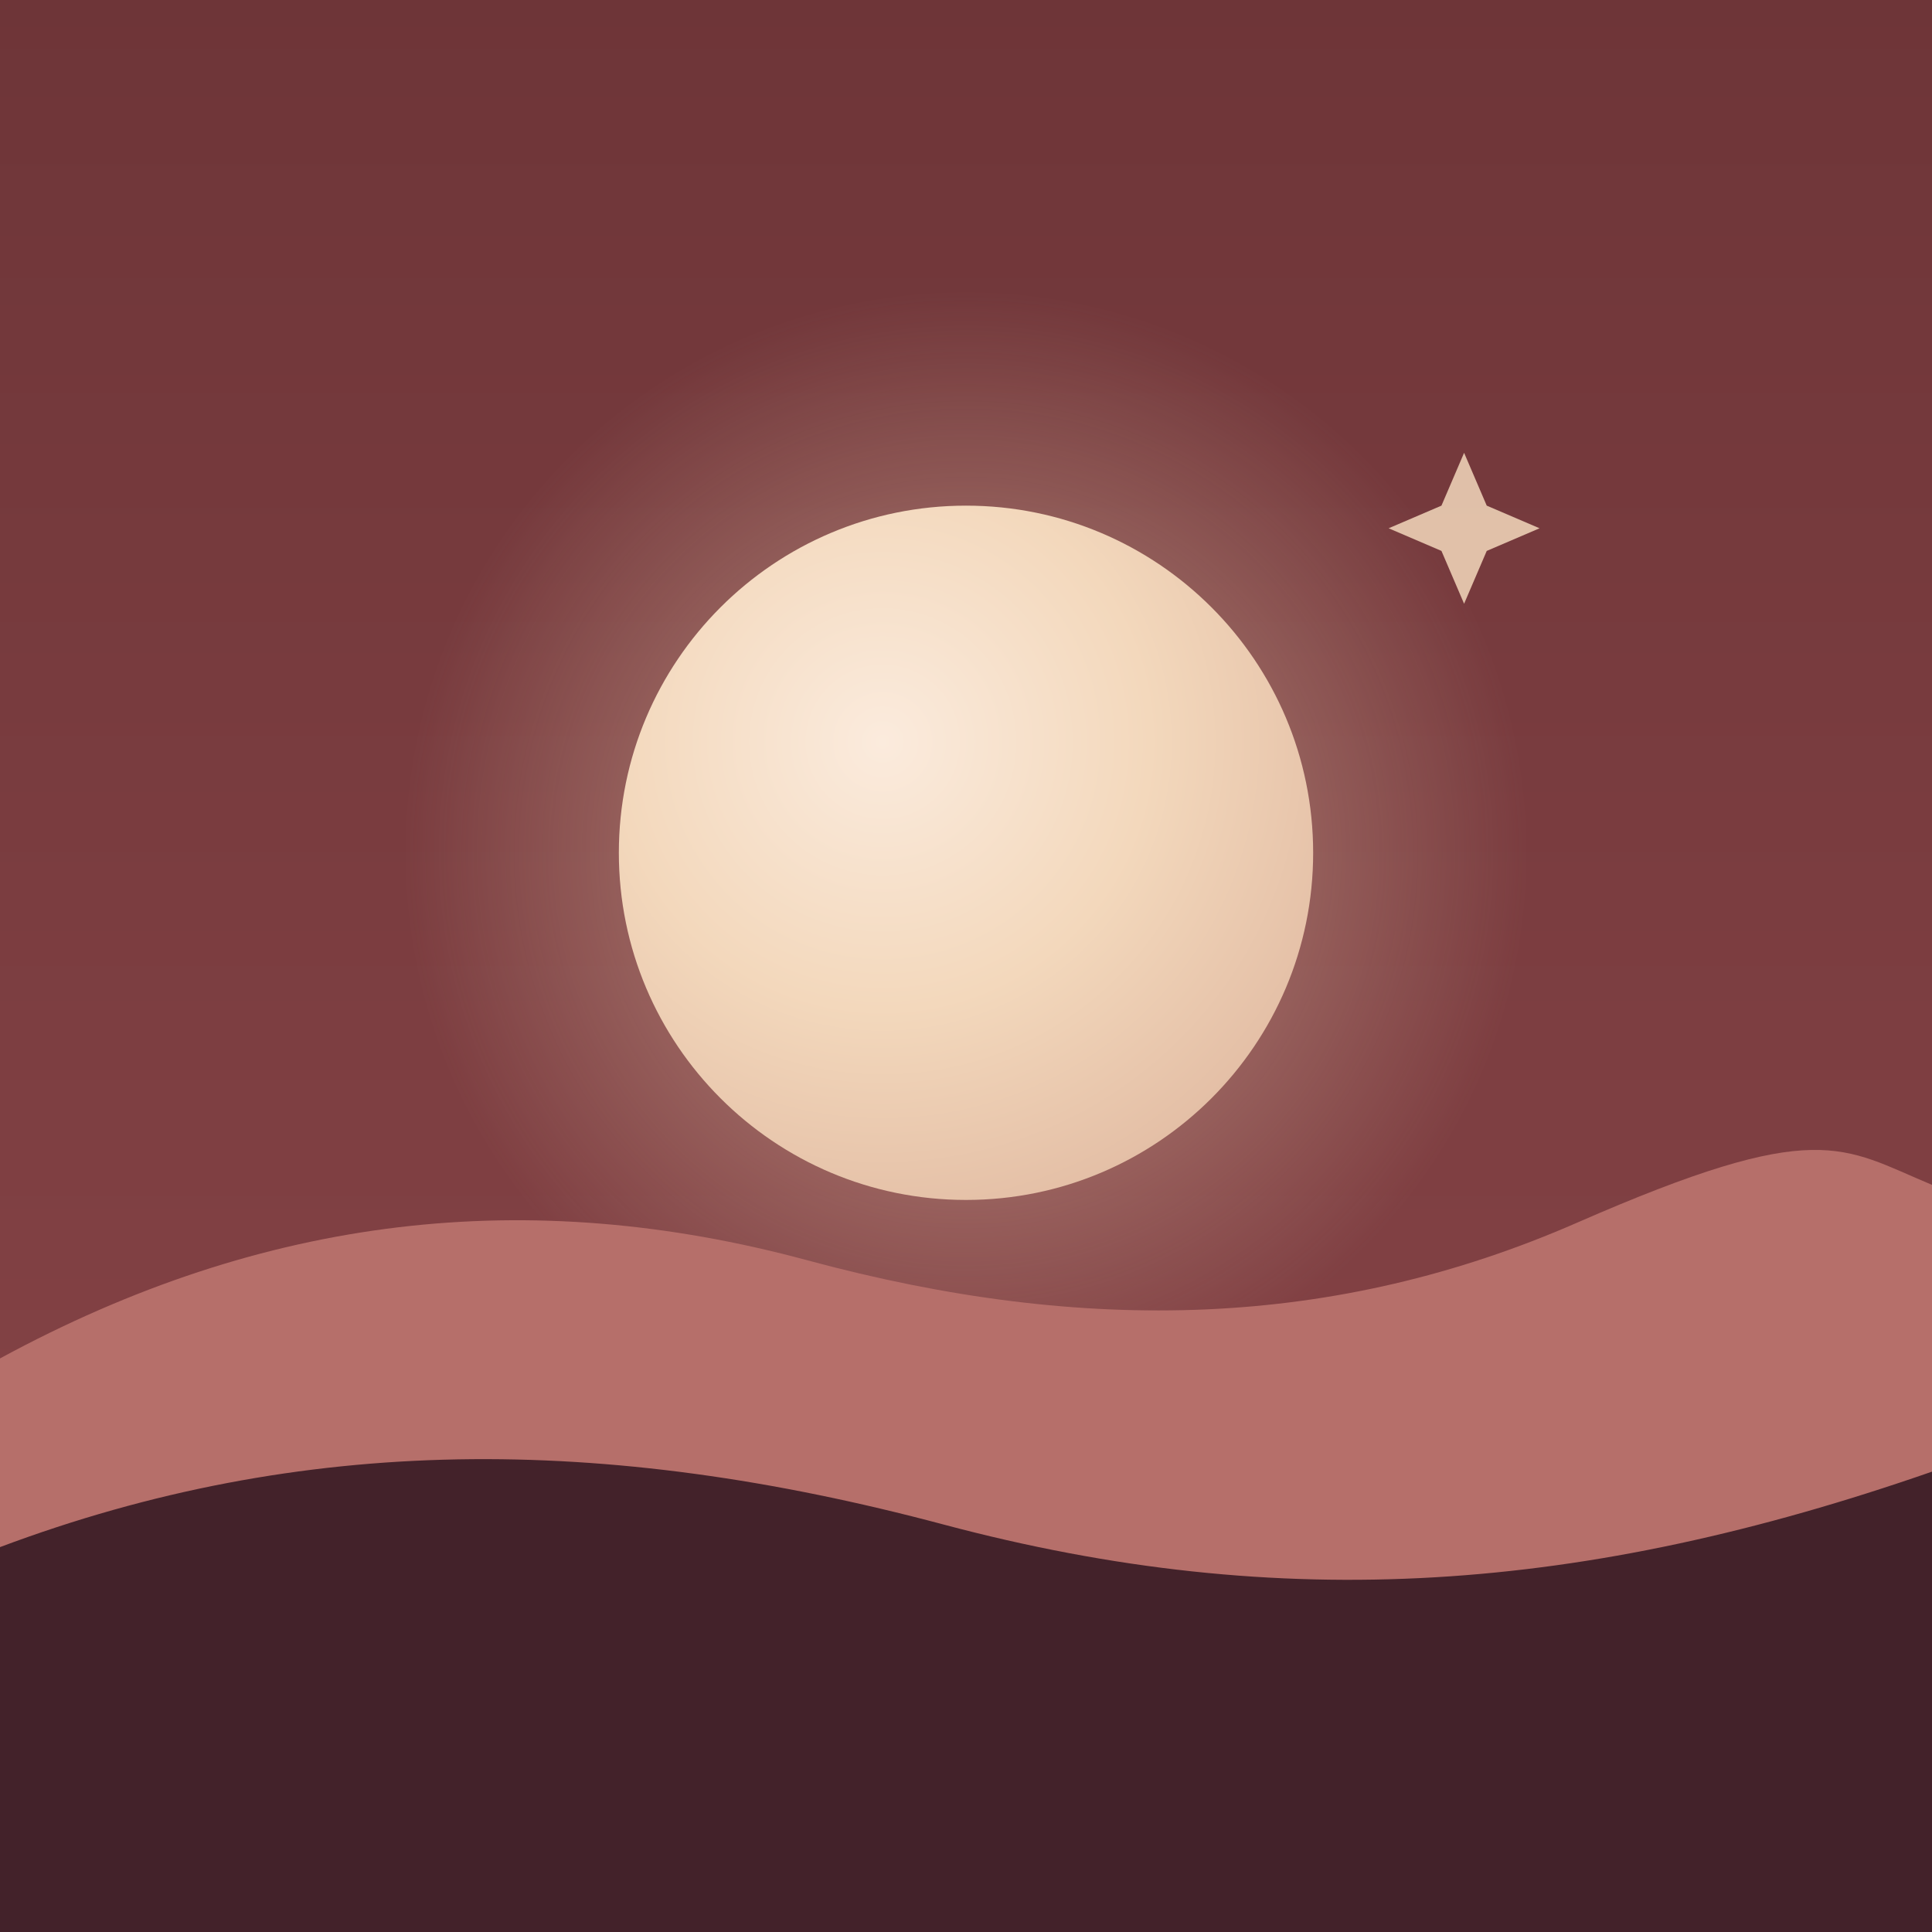
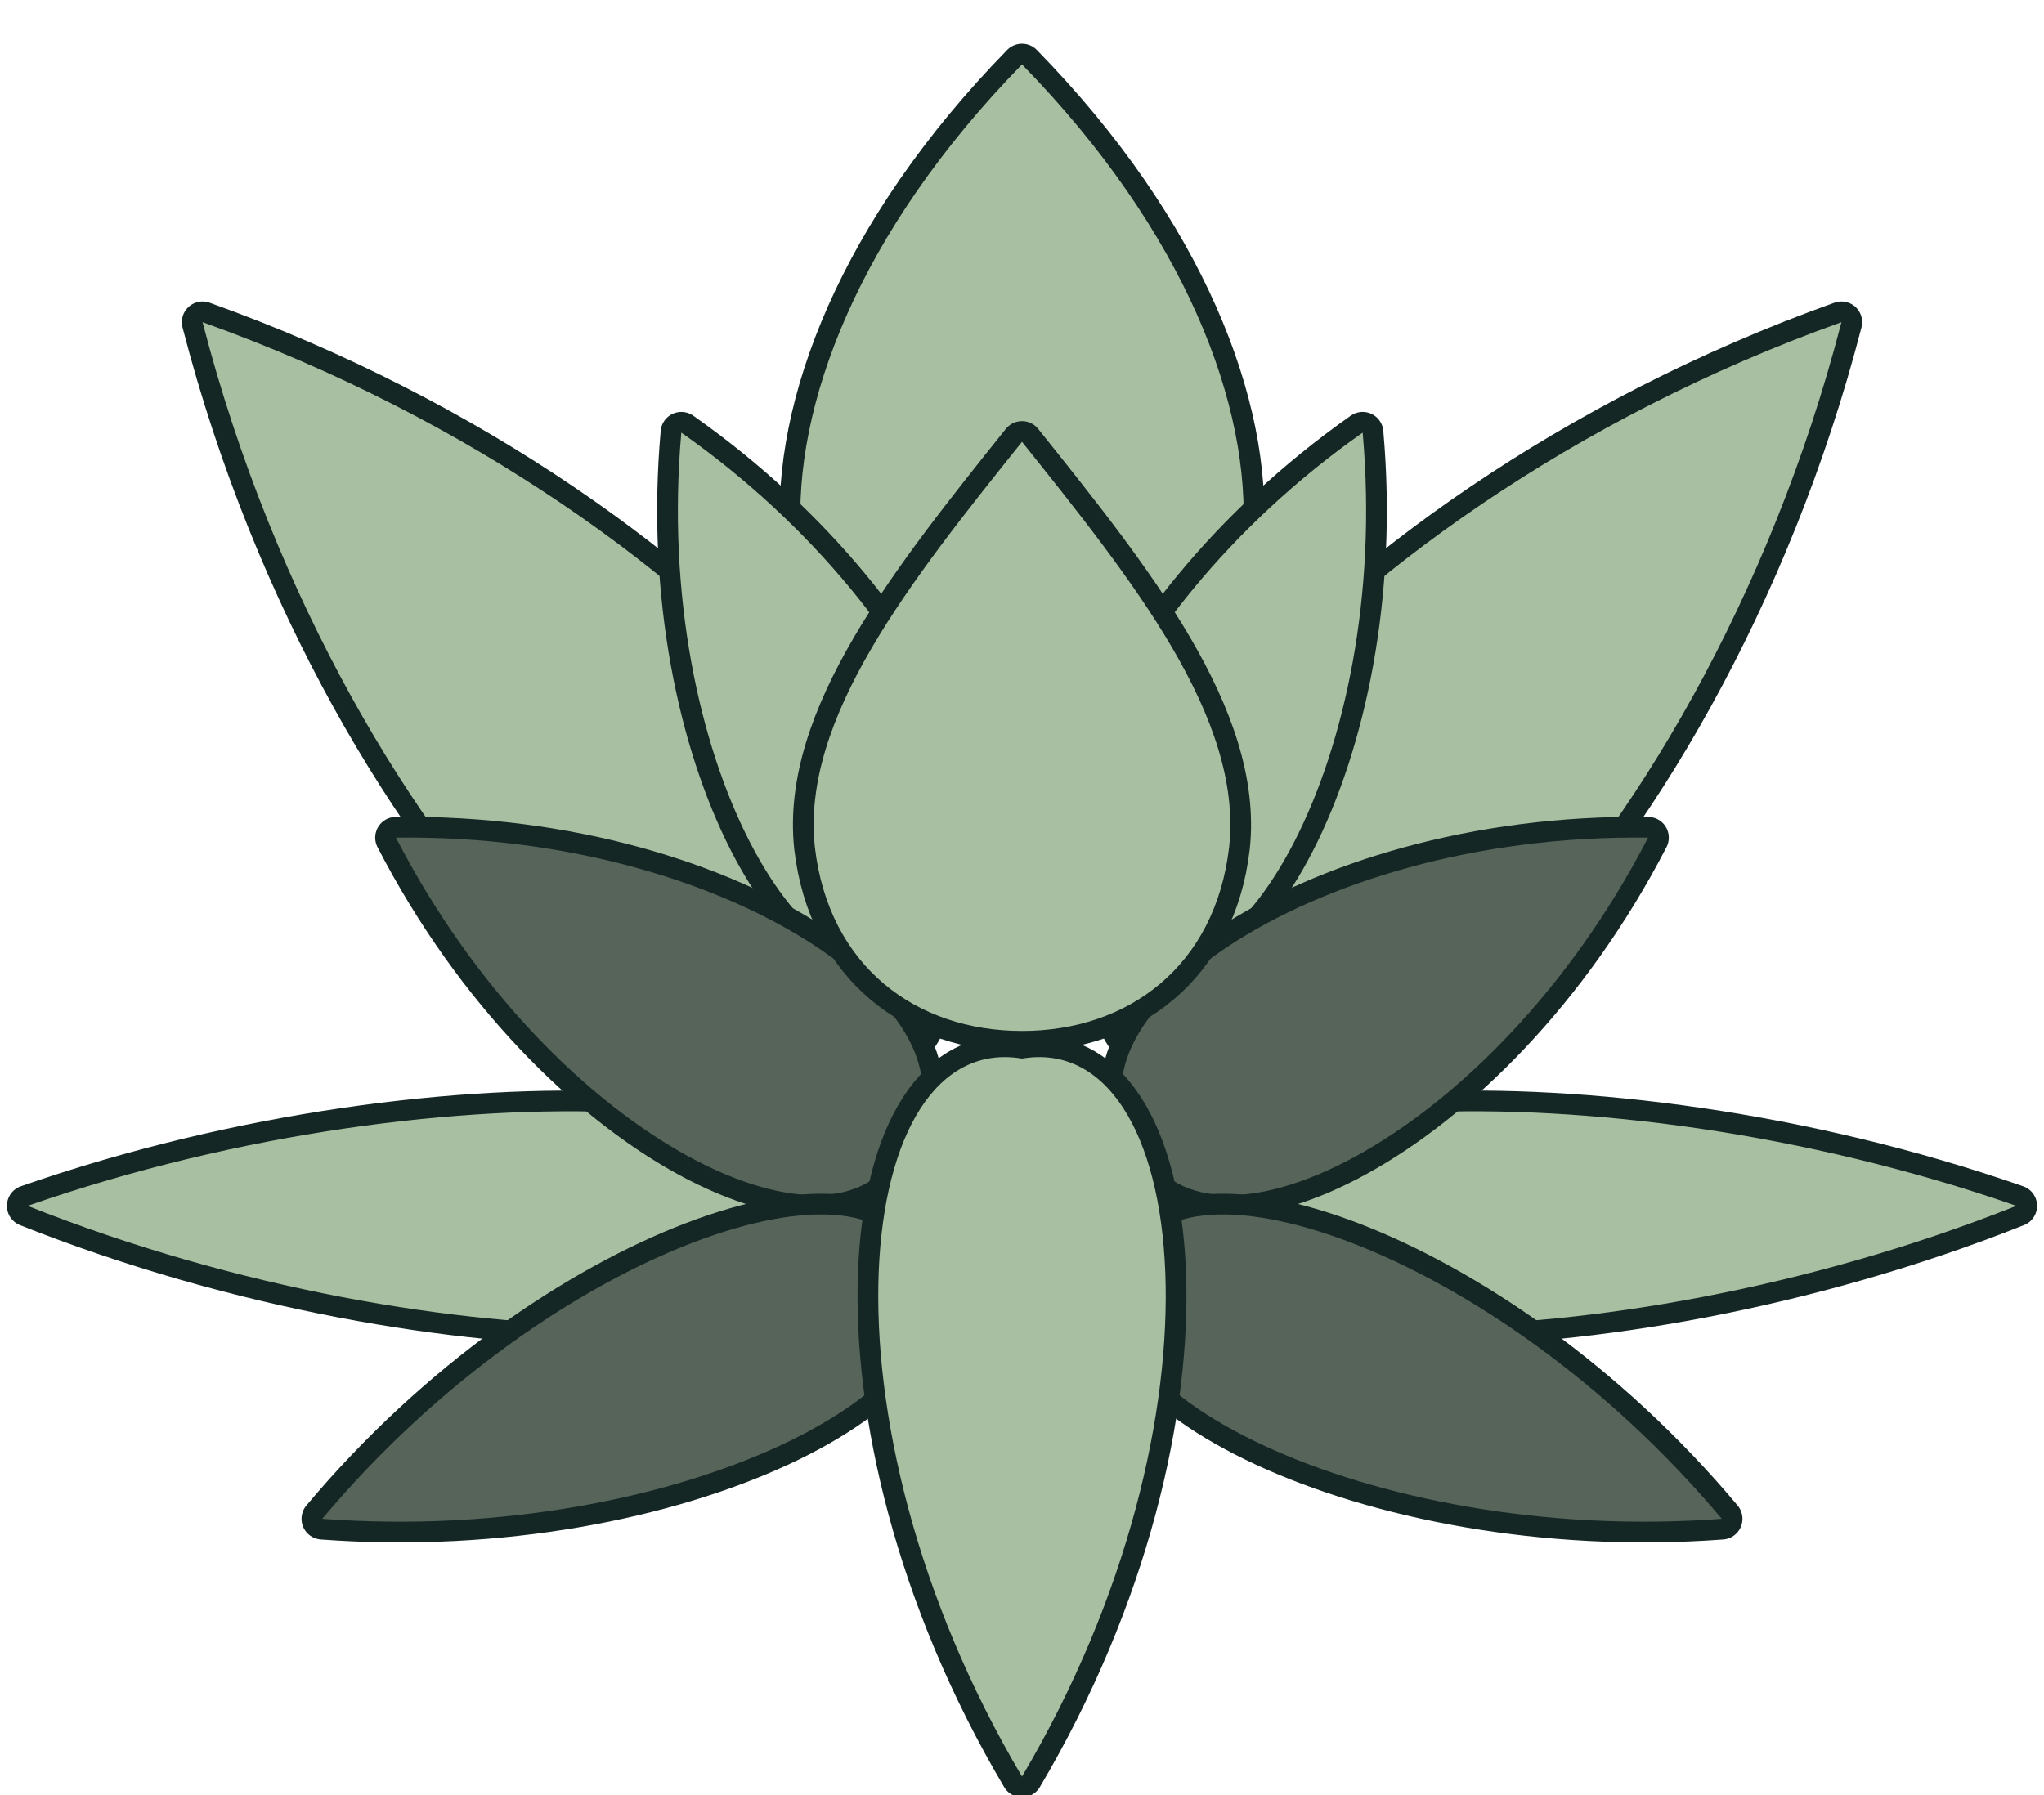
- <svg xmlns="http://www.w3.org/2000/svg" viewBox="0 0 512 512">
-   <defs>
-     <radialGradient id="l" cx="38%" cy="34%" r="70%">
-       <stop offset="0" stop-color="#FBEBDD" />
-       <stop offset=".55" stop-color="#F3D8BC" />
-       <stop offset="1" stop-color="#E4BFA6" />
-     </radialGradient>
-     <radialGradient id="g" cx="50%" cy="50%" r="50%">
-       <stop offset="0" stop-color="#F3D8BC" stop-opacity=".55" />
-       <stop offset="1" stop-color="#F3D8BC" stop-opacity="0" />
-     </radialGradient>
-     <linearGradient id="s" x1="0" y1="0" x2="0" y2="1">
-       <stop offset="0" stop-color="#6E3538" />
-       <stop offset="1" stop-color="#8A4649" />
-     </linearGradient>
-   </defs>
-   <rect width="512" height="512" fill="url(#s)" />
-   <circle cx="256" cy="226" r="150" fill="url(#g)" />
-   <circle cx="256" cy="226" r="92" fill="url(#l)" />
-   <path d="M0 360c70-38 140-46 214-26s140 18 204-10 70-20 94-10V512H0z" fill="#B66F6A" />
-   <path d="M0 410c80-30 160-30 250-6s170 18 262-14V512H0z" fill="#43222A" />
-   <path d="M388 120l6 14 14 6-14 6-6 14-6-14-14-6 14-6z" fill="#F3D8BC" opacity=".85" />
+ <svg xmlns="http://www.w3.org/2000/svg" viewBox="0 0 444 390">
+   <path d="M222 160C278.7 165.8 293.3 87.0 222 14C150.7 87.0 165.3 165.8 222 160Z" fill="#A9BFA2" stroke="#152725" stroke-width="9" stroke-linejoin="round" paint-order="stroke" />
+   <path d="M192 232C232.0 207.3 160.9 111.8 44 70C75.1 190.2 163.8 269.6 192 232Z" fill="#A9BFA2" stroke="#152725" stroke-width="9" stroke-linejoin="round" paint-order="stroke" />
+   <path d="M252 232C280.2 269.6 368.9 190.2 400 70C283.1 111.8 212.0 207.3 252 232Z" fill="#A9BFA2" stroke="#152725" stroke-width="9" stroke-linejoin="round" paint-order="stroke" />
+   <path d="M200 206C227.8 198.5 206.3 135.0 148 94C141.7 165.0 176.4 222.4 200 206Z" fill="#A9BFA2" stroke="#152725" stroke-width="9" stroke-linejoin="round" paint-order="stroke" />
+   <path d="M244 206C267.6 222.4 302.3 165.0 296 94C237.7 135.0 216.2 198.5 244 206Z" fill="#A9BFA2" stroke="#152725" stroke-width="9" stroke-linejoin="round" paint-order="stroke" />
+   <path d="M190 266C198.0 238.9 98.7 229.7 6 262C97.3 298.3 196.8 293.5 190 266Z" fill="#A9BFA2" stroke="#152725" stroke-width="9" stroke-linejoin="round" paint-order="stroke" />
+   <path d="M254 266C247.2 293.5 346.7 298.3 438 262C345.3 229.7 246.0 238.9 254 266Z" fill="#A9BFA2" stroke="#152725" stroke-width="9" stroke-linejoin="round" paint-order="stroke" />
+   <path d="M196 248C216.6 223.6 161.4 181.0 86 182C120.6 249.0 184.2 277.7 196 248Z" fill="#56645A" stroke="#152725" stroke-width="9" stroke-linejoin="round" paint-order="stroke" />
+   <path d="M248 248C259.8 277.7 323.4 249.0 358 182C282.6 181.0 227.4 223.6 248 248Z" fill="#56645A" stroke="#152725" stroke-width="9" stroke-linejoin="round" paint-order="stroke" />
+   <path d="M198 276C192.1 247.7 120.1 270.2 70 330C147.9 335.8 214.1 300.0 198 276Z" fill="#56645A" stroke="#152725" stroke-width="9" stroke-linejoin="round" paint-order="stroke" />
+   <path d="M246 276C229.9 300.0 296.1 335.8 374 330C323.9 270.2 251.9 247.7 246 276Z" fill="#56645A" stroke="#152725" stroke-width="9" stroke-linejoin="round" paint-order="stroke" />
+   <path d="M222 230C185.2 223.8 175.8 308.0 222 386C268.2 308.0 258.8 223.8 222 230Z" fill="#A9BFA2" stroke="#152725" stroke-width="9" stroke-linejoin="round" paint-order="stroke" />
+   <path d="M222 96C246 126 270 156 267 184C264 210 245 224 222 224C199 224 180 210 177 184C174 156 198 126 222 96Z" fill="#A9BFA2" stroke="#152725" stroke-width="9" stroke-linejoin="round" paint-order="stroke" />
</svg>
